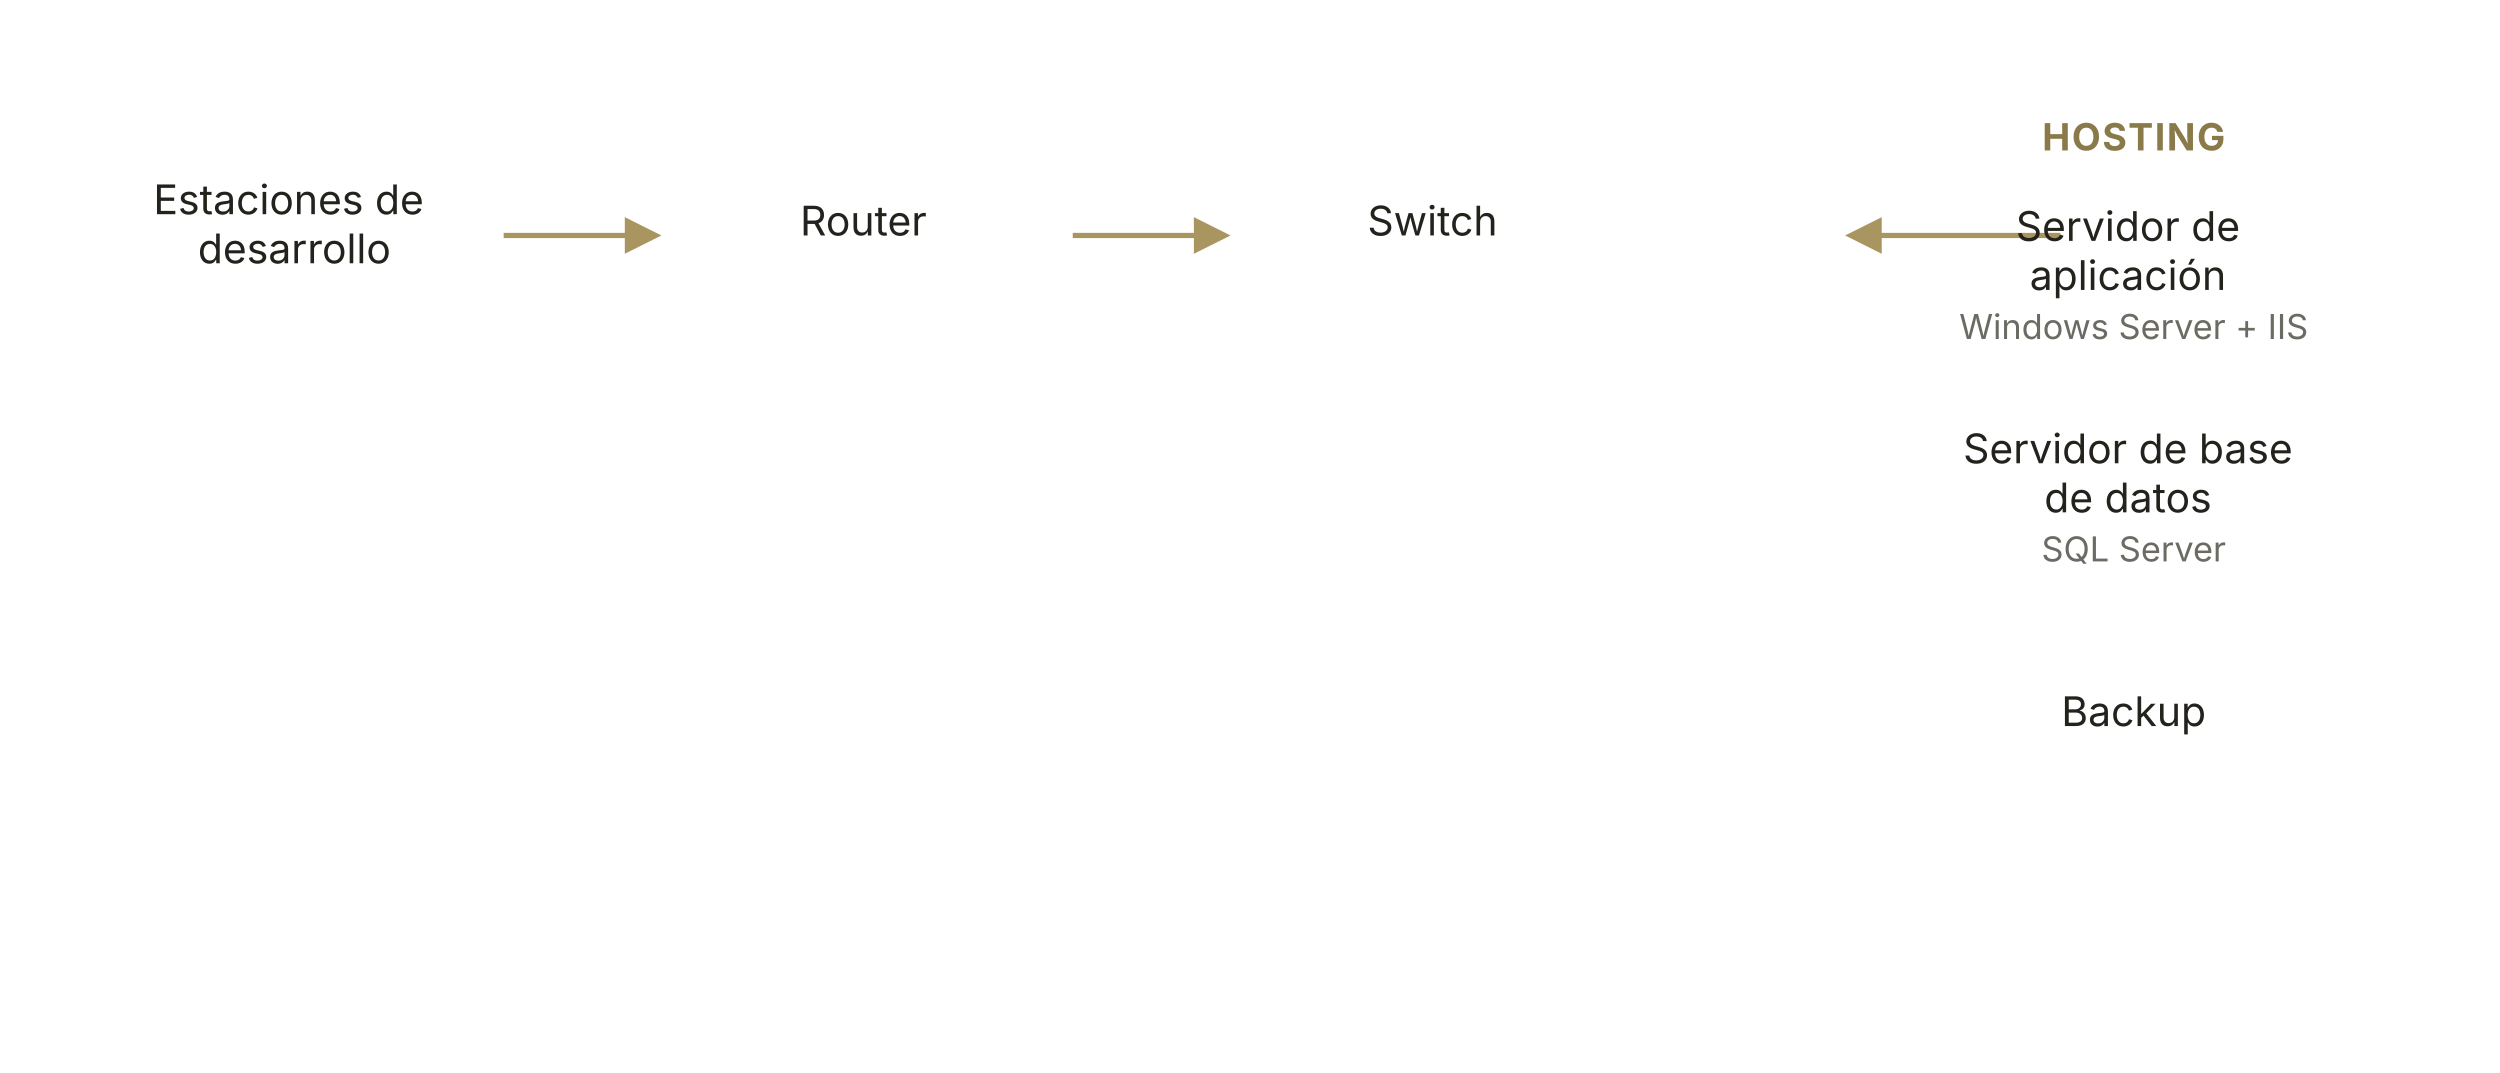
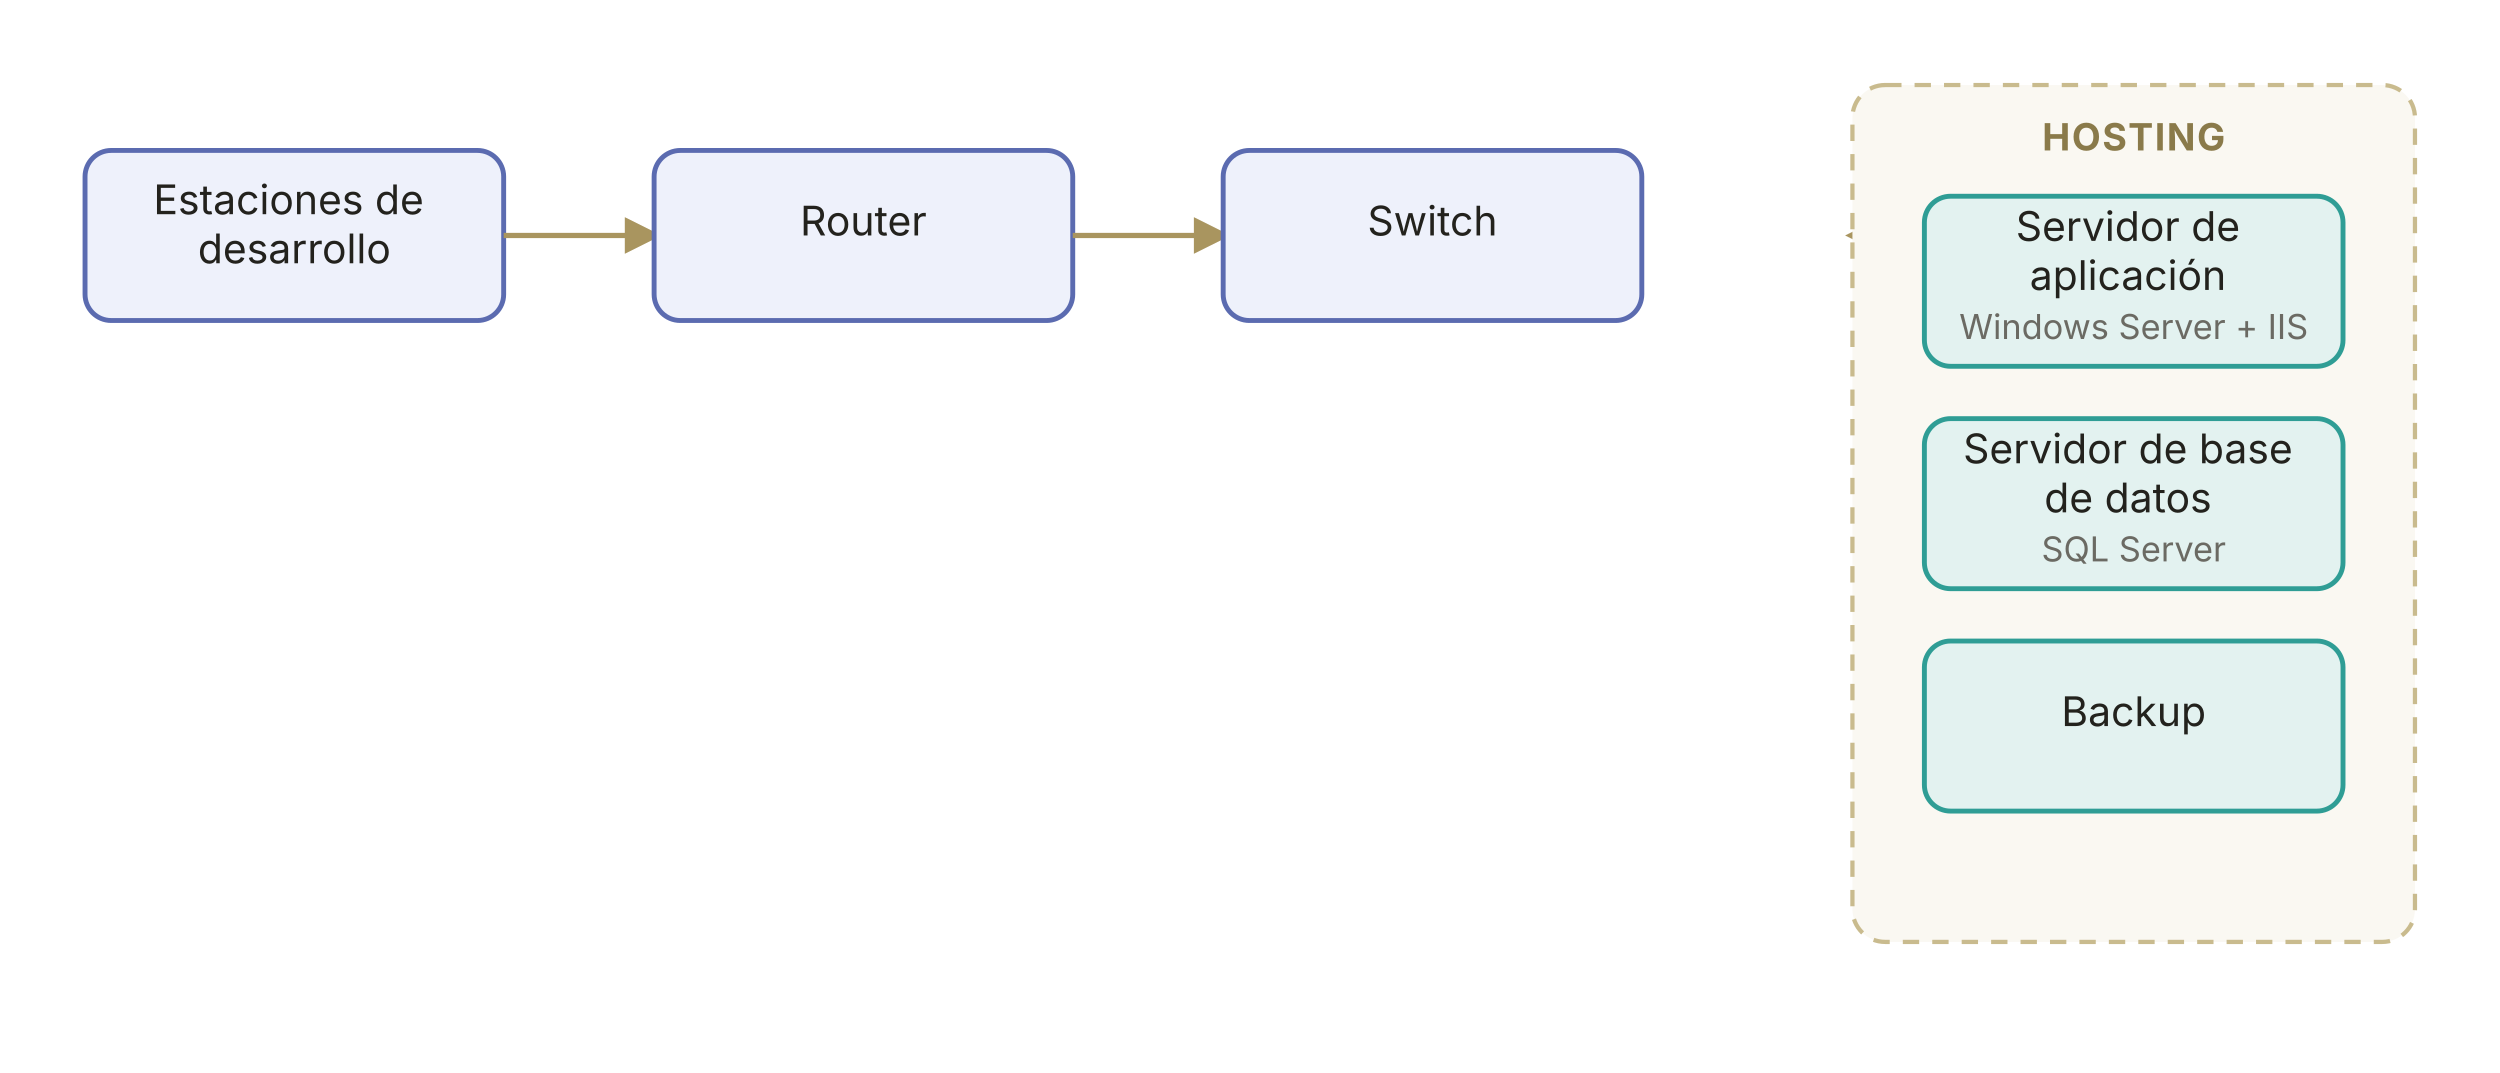
<svg xmlns="http://www.w3.org/2000/svg" width="100%" viewBox="0 0 764.4 328" role="img" aria-label="Infraestructura de despliegue: hosting, router, switch, servidores de BD/app y backup.">
  <defs>
    <marker id="dep-arrow" viewBox="0 0 10 10" refX="8" refY="5" markerWidth="7" markerHeight="7" orient="auto-start-reverse">
      <path d="M 0 0 L 10 5 L 0 10 z" fill="#a9955f" />
    </marker>
  </defs>
  <g>
-     <rect x="26" y="46" rx="8" fill="#eef1fb" stroke="#5b6bb0" stroke-width="1.5" />
+     <rect width="128" height="52" x="26" y="46" rx="8" fill="#eef1fb" stroke="#5b6bb0" stroke-width="1.5" />
    <text x="90" y="72" text-anchor="middle" font-family="Inter, system-ui, sans-serif" font-size="12.5" fill="#23221d">
      <tspan x="90" dy="-6.5">Estaciones de</tspan>
      <tspan x="90" dy="15">desarrollo</tspan>
    </text>
    <line x1="154" y1="72" x2="200" y2="72" stroke="#a9955f" stroke-width="1.6" marker-end="url(#dep-arrow)" />
  </g>
  <g>
-     <rect x="200" y="46" rx="8" fill="#eef1fb" stroke="#5b6bb0" stroke-width="1.5" />
+     <rect width="128" height="52" x="200" y="46" rx="8" fill="#eef1fb" stroke="#5b6bb0" stroke-width="1.5" />
    <text x="264" y="72" text-anchor="middle" font-family="Inter, system-ui, sans-serif" font-size="12.5" fill="#23221d">
      <tspan x="264" dy="0">Router</tspan>
    </text>
    <line x1="328" y1="72" x2="374" y2="72" stroke="#a9955f" stroke-width="1.6" marker-end="url(#dep-arrow)" />
  </g>
  <g>
-     <rect x="374" y="46" rx="8" fill="#eef1fb" stroke="#5b6bb0" stroke-width="1.5" />
+     <rect width="128" height="52" x="374" y="46" rx="8" fill="#eef1fb" stroke="#5b6bb0" stroke-width="1.5" />
    <text x="438" y="72" text-anchor="middle" font-family="Inter, system-ui, sans-serif" font-size="12.5" fill="#23221d">
      <tspan x="438" dy="0">Switch</tspan>
    </text>
  </g>
  <line x1="630" y1="72" x2="566.4" y2="72" stroke="#a9955f" stroke-width="1.6" marker-end="url(#dep-arrow)" />
  <g>
-     <rect x="566.4" y="26" rx="10" fill="#faf8f2" stroke="#c9bb8e" stroke-width="1.3" stroke-dasharray="5 4" />
+     <rect width="172" height="262" x="566.4" y="26" rx="10" fill="#faf8f2" stroke="#c9bb8e" stroke-width="1.3" stroke-dasharray="5 4" />
    <text x="652.4" y="46" text-anchor="middle" font-family="Inter, system-ui, sans-serif" font-size="11.5" font-weight="700" letter-spacing="0.04em" fill="#8a7a4a">HOSTING</text>
    <g>
-       <rect x="588.4" y="60" rx="8" fill="#e3f2f0" stroke="#2f9d95" stroke-width="1.5" />
+       <rect width="128" height="52" x="588.4" y="60" rx="8" fill="#e3f2f0" stroke="#2f9d95" stroke-width="1.5" />
      <text x="652.4" y="86" text-anchor="middle" font-family="Inter, system-ui, sans-serif" font-size="12.5" fill="#23221d">
        <tspan x="652.4" dy="-12.35">Servidor de</tspan>
        <tspan x="652.4" dy="15">aplicación</tspan>
        <tspan x="652.4" dy="15" font-size="10.5" fill="#6b6a63">Windows Server + IIS</tspan>
      </text>
    </g>
    <g>
-       <rect x="588.4" y="128" rx="8" fill="#e3f2f0" stroke="#2f9d95" stroke-width="1.5" />
+       <rect width="128" height="52" x="588.4" y="128" rx="8" fill="#e3f2f0" stroke="#2f9d95" stroke-width="1.5" />
      <text x="652.4" y="154" text-anchor="middle" font-family="Inter, system-ui, sans-serif" font-size="12.5" fill="#23221d">
        <tspan x="652.4" dy="-12.35">Servidor de base</tspan>
        <tspan x="652.4" dy="15">de datos</tspan>
        <tspan x="652.4" dy="15" font-size="10.5" fill="#6b6a63">SQL Server</tspan>
      </text>
    </g>
    <g>
-       <rect x="588.4" y="196" rx="8" fill="#e3f2f0" stroke="#2f9d95" stroke-width="1.5" />
+       <rect width="128" height="52" x="588.4" y="196" rx="8" fill="#e3f2f0" stroke="#2f9d95" stroke-width="1.5" />
      <text x="652.4" y="222" text-anchor="middle" font-family="Inter, system-ui, sans-serif" font-size="12.5" fill="#23221d">
        <tspan x="652.4" dy="0">Backup</tspan>
      </text>
    </g>
  </g>
</svg>
